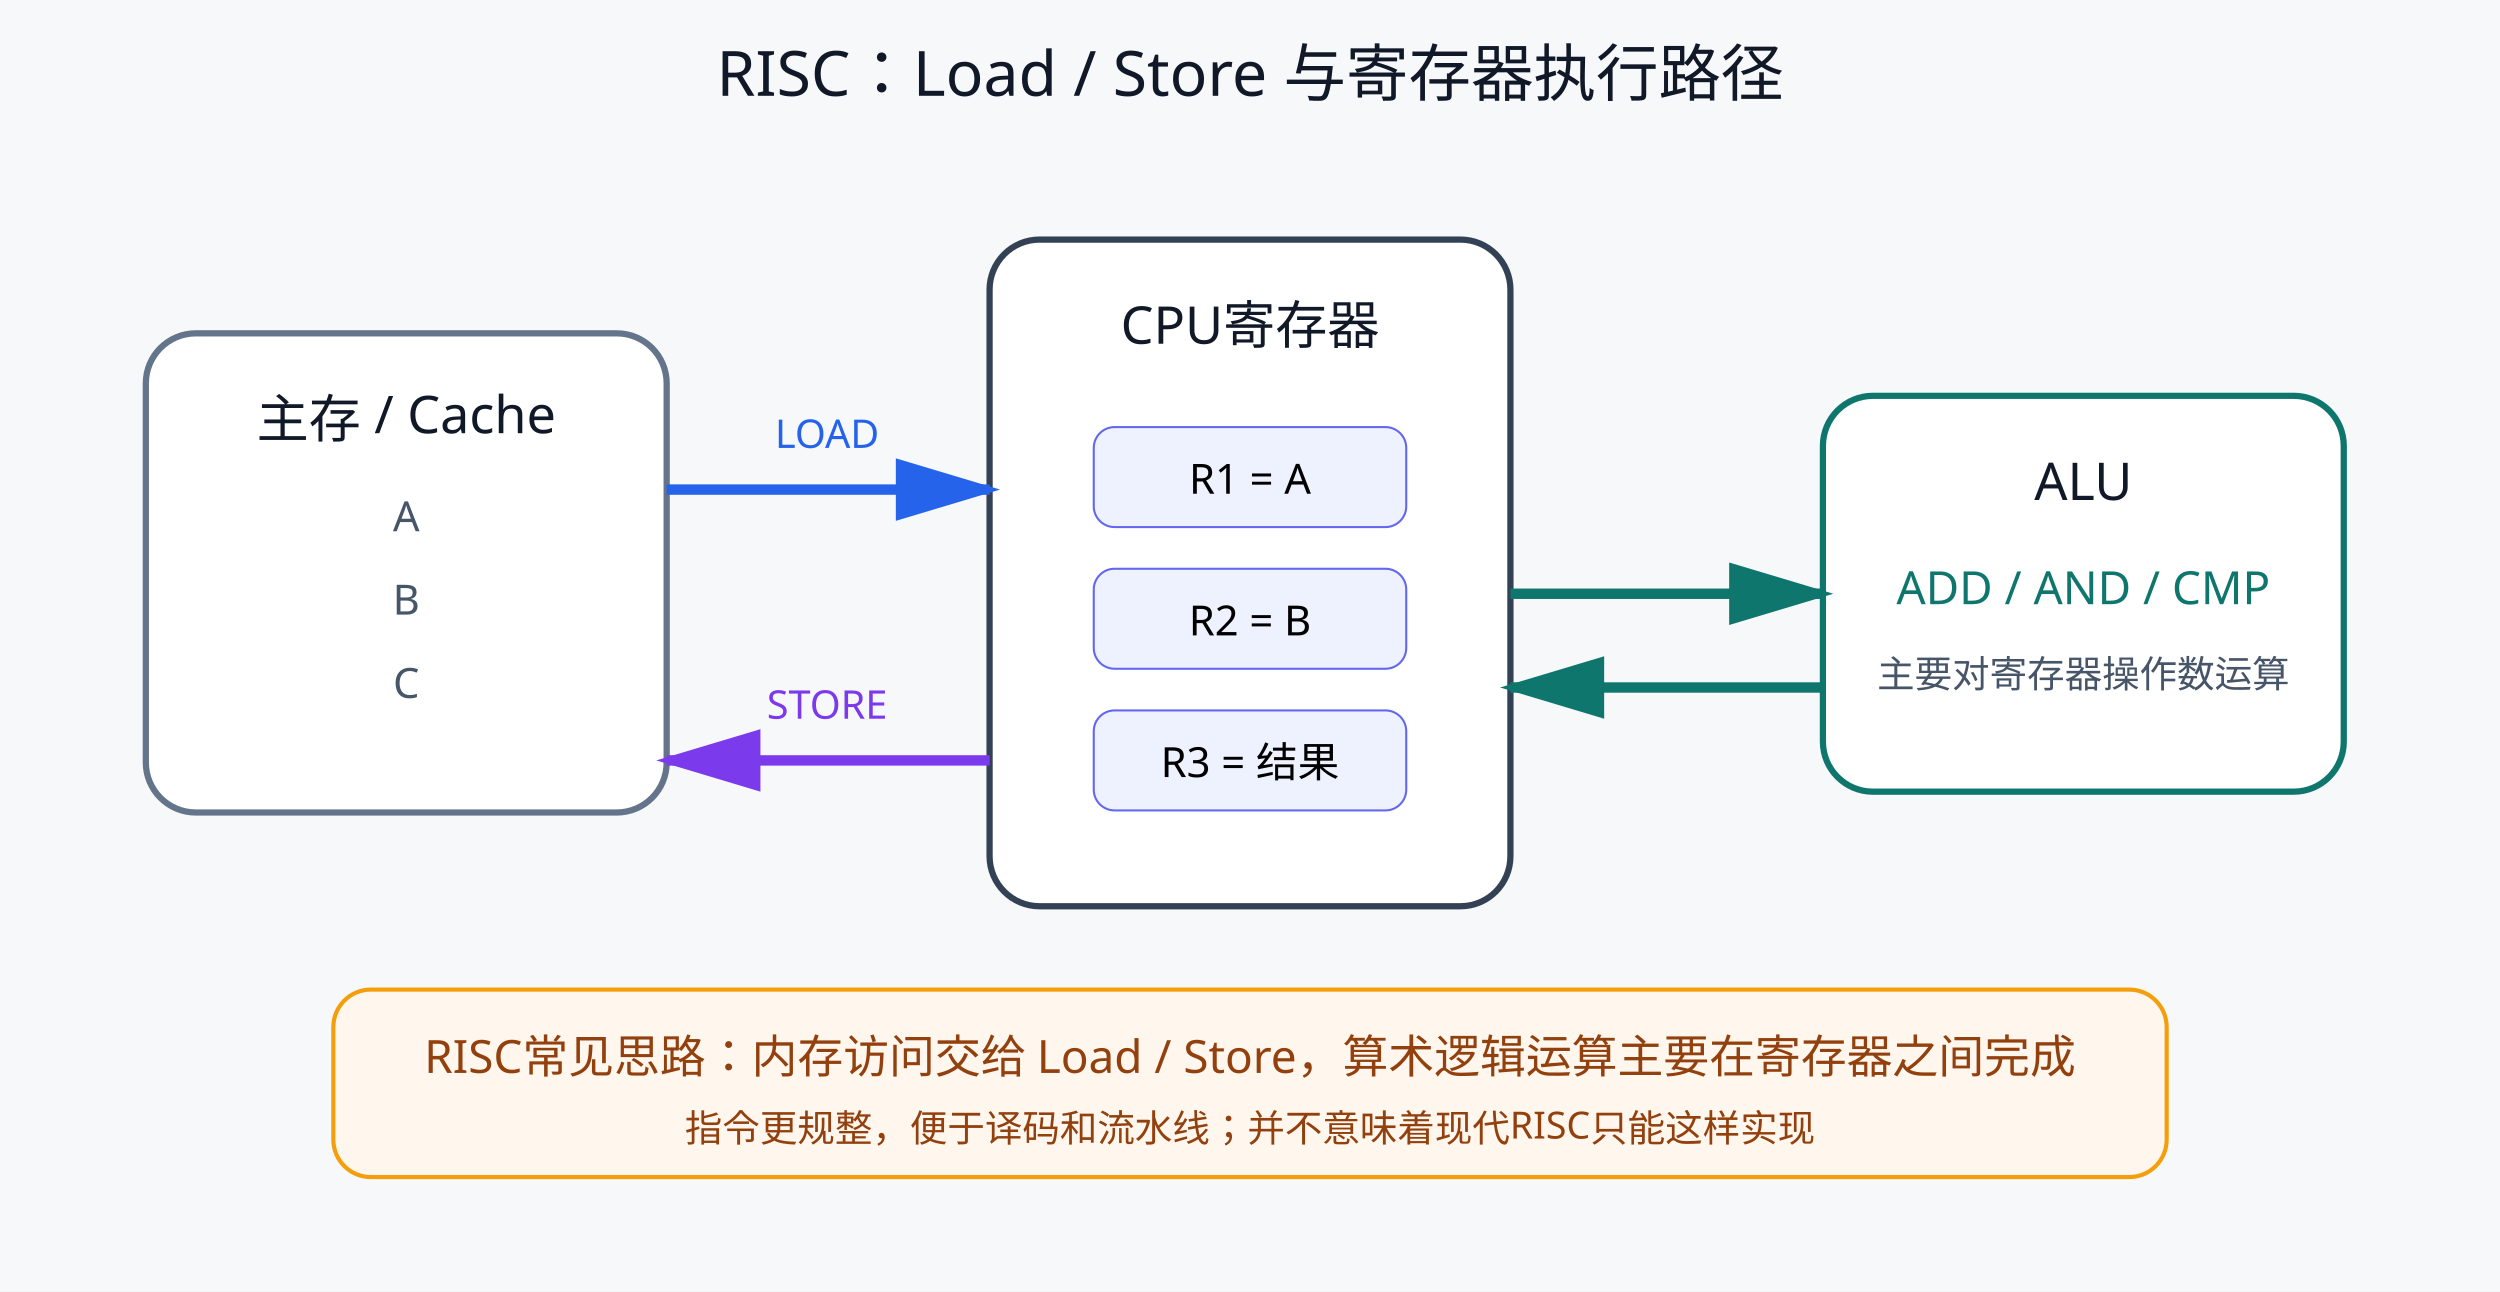
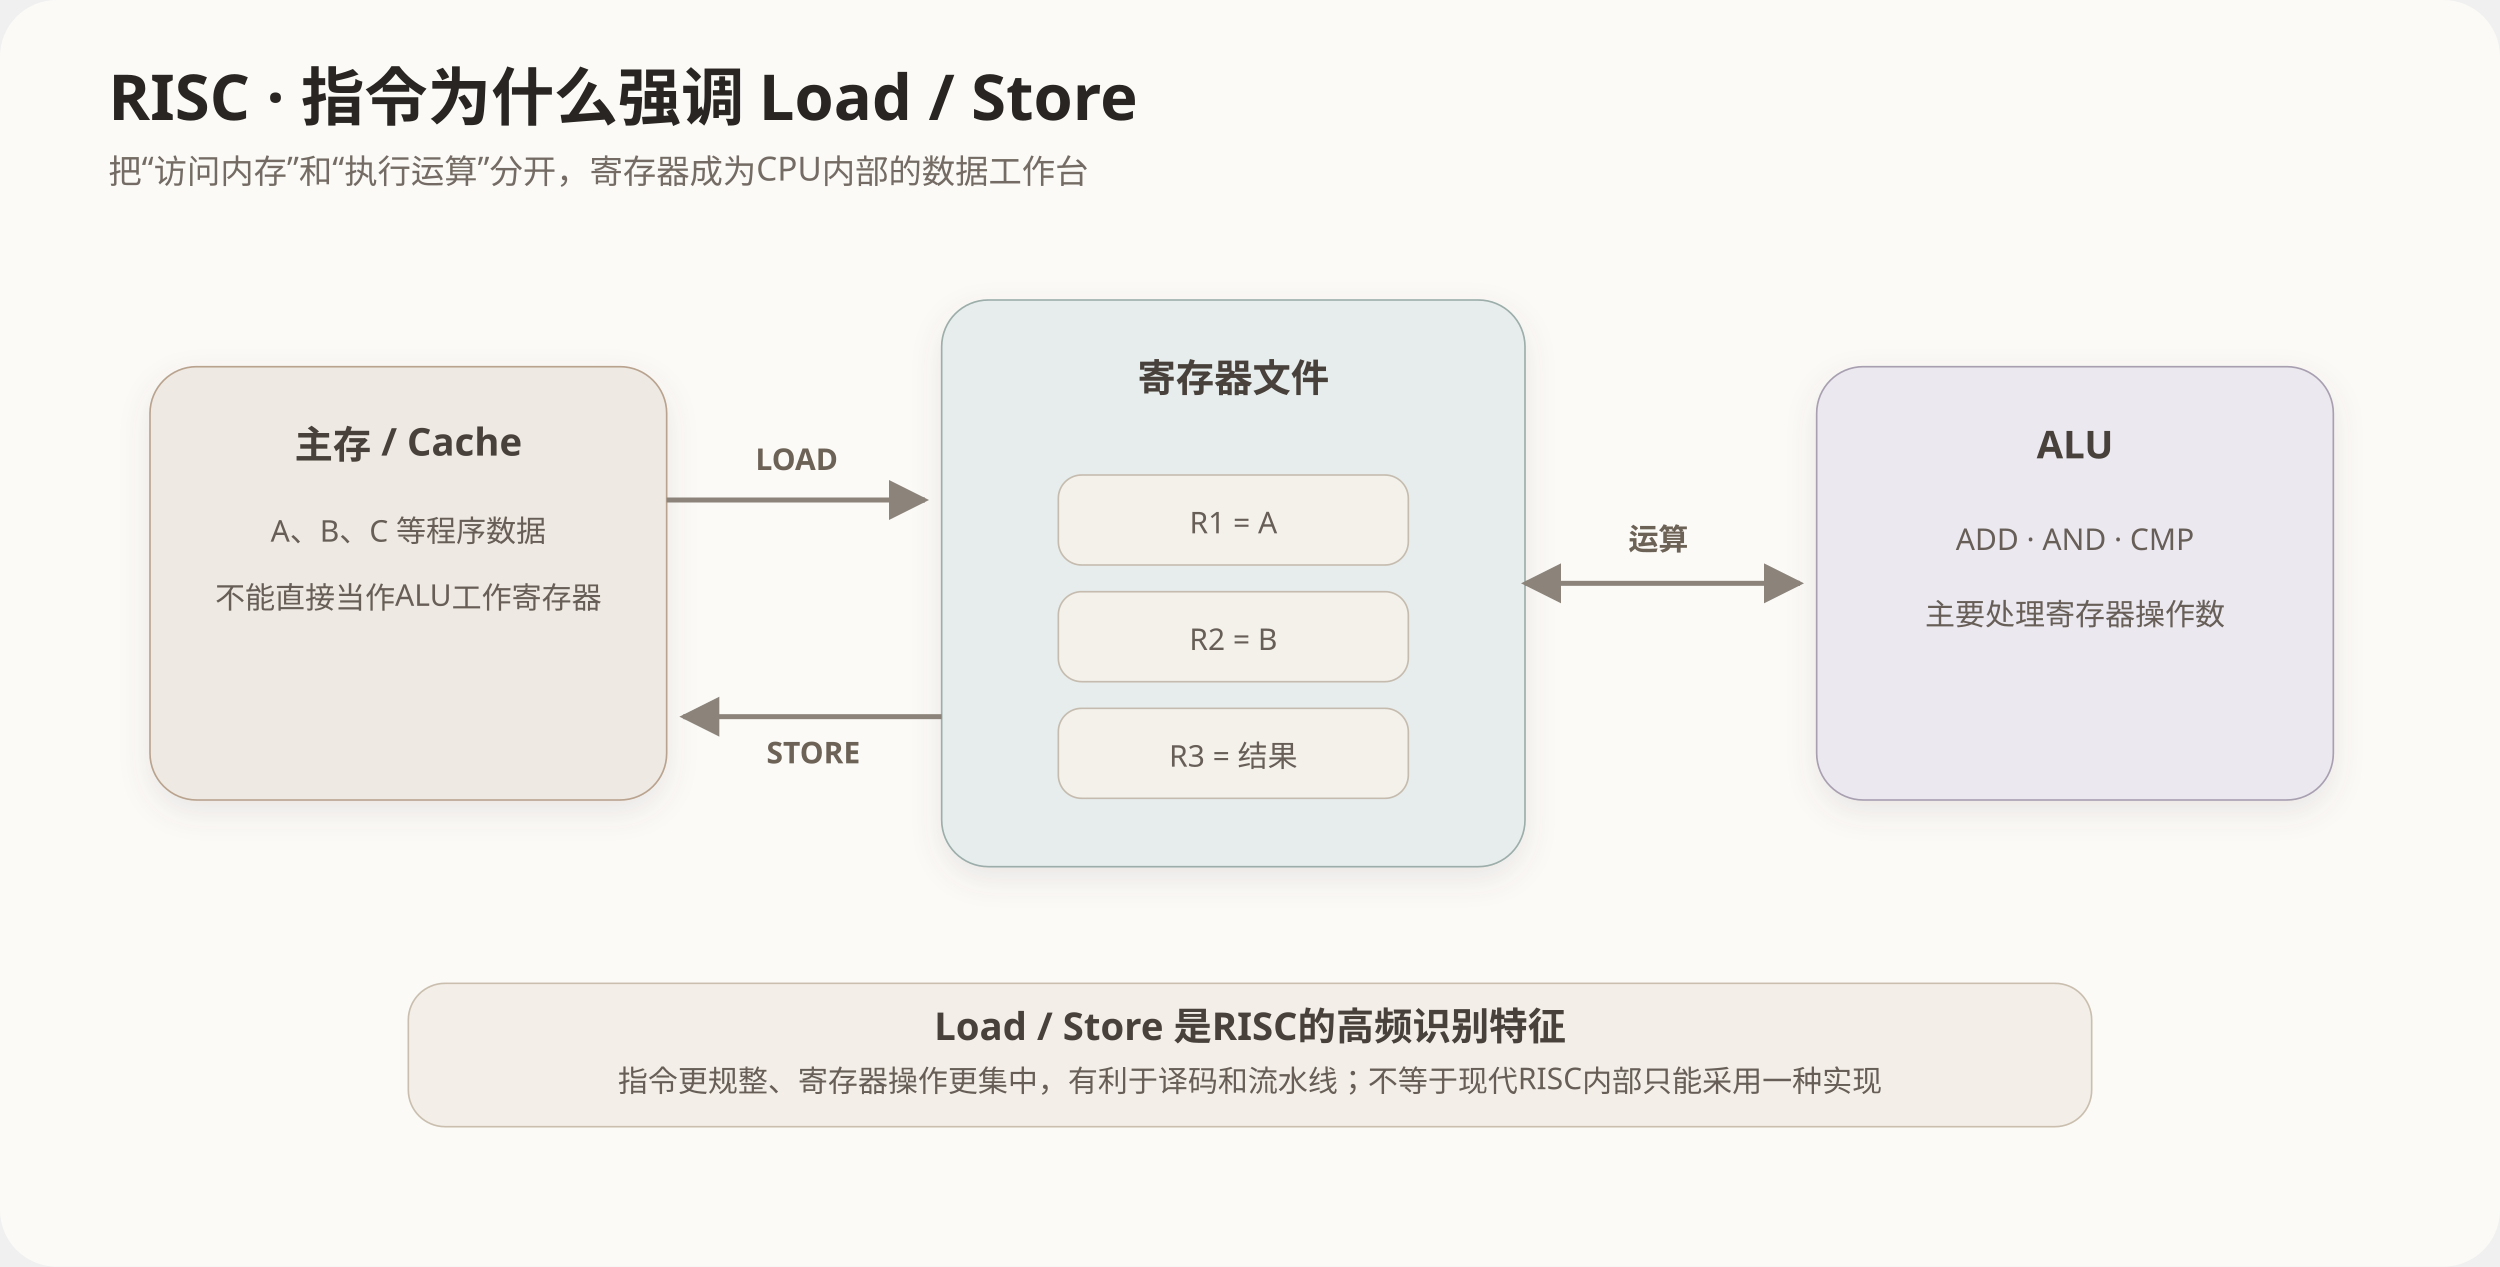
- <svg xmlns="http://www.w3.org/2000/svg" width="1200" height="620" viewBox="0 0 1200 620">
-   <rect width="1200" height="620" fill="#f7f8fa" />
-   <text x="600" y="46" text-anchor="middle" font-size="30" font-family="sans-serif" fill="#111827">RISC：Load / Store 与寄存器执行路径</text>
-   <rect x="70" y="160" width="250" height="230" rx="24" fill="#ffffff" stroke="#64748b" stroke-width="3" />
-   <text x="195" y="210" text-anchor="middle" font-size="25" font-family="sans-serif" fill="#111827">主存 / Cache</text>
-   <text x="195" y="255" text-anchor="middle" font-size="20" font-family="sans-serif" fill="#475569">A</text>
-   <text x="195" y="295" text-anchor="middle" font-size="20" font-family="sans-serif" fill="#475569">B</text>
-   <text x="195" y="335" text-anchor="middle" font-size="20" font-family="sans-serif" fill="#475569">C</text>
-   <rect x="475" y="115" width="250" height="320" rx="24" fill="#ffffff" stroke="#334155" stroke-width="3" />
-   <text x="600" y="165" text-anchor="middle" font-size="25" font-family="sans-serif" fill="#111827">CPU寄存器</text>
-   <rect x="525" y="205" width="150" height="48" rx="10" fill="#eef2ff" stroke="#6366f1" />
-   <text x="600" y="237" text-anchor="middle" font-size="20" font-family="sans-serif">R1 = A</text>
-   <rect x="525" y="273" width="150" height="48" rx="10" fill="#eef2ff" stroke="#6366f1" />
-   <text x="600" y="305" text-anchor="middle" font-size="20" font-family="sans-serif">R2 = B</text>
-   <rect x="525" y="341" width="150" height="48" rx="10" fill="#eef2ff" stroke="#6366f1" />
-   <text x="600" y="373" text-anchor="middle" font-size="20" font-family="sans-serif">R3 = 结果</text>
-   <rect x="875" y="190" width="250" height="190" rx="24" fill="#ffffff" stroke="#0f766e" stroke-width="3" />
-   <text x="1000" y="240" text-anchor="middle" font-size="25" font-family="sans-serif" fill="#111827">ALU</text>
-   <text x="1000" y="290" text-anchor="middle" font-size="22" font-family="sans-serif" fill="#0f766e">ADD / AND / CMP</text>
-   <text x="1000" y="330" text-anchor="middle" font-size="18" font-family="sans-serif" fill="#475569">主要对寄存器操作数运算</text>
-   <line x1="320" y1="235" x2="475" y2="235" stroke="#2563eb" stroke-width="5" marker-end="url(#arrow)" />
-   <text x="397" y="215" text-anchor="middle" font-size="19" font-family="sans-serif" fill="#2563eb">LOAD</text>
-   <line x1="475" y1="365" x2="320" y2="365" stroke="#7c3aed" stroke-width="5" marker-end="url(#arrow2)" />
-   <text x="397" y="345" text-anchor="middle" font-size="19" font-family="sans-serif" fill="#7c3aed">STORE</text>
-   <line x1="725" y1="285" x2="875" y2="285" stroke="#0f766e" stroke-width="5" marker-end="url(#arrow3)" />
-   <line x1="875" y1="330" x2="725" y2="330" stroke="#0f766e" stroke-width="5" marker-end="url(#arrow4)" />
-   <rect x="160" y="475" width="880" height="90" rx="18" fill="#fff7ed" stroke="#f59e0b" stroke-width="2" />
-   <text x="600" y="515" text-anchor="middle" font-size="22" font-family="sans-serif" fill="#92400e">RISC常见思路：内存访问交给 Load / Store，算术逻辑运算主要在寄存器之间完成</text>
-   <text x="600" y="548" text-anchor="middle" font-size="18" font-family="sans-serif" fill="#92400e">指令更规整，便于译码和流水线；并不意味着现代RISC只能这样实现</text>
+ <svg xmlns="http://www.w3.org/2000/svg" width="1500" height="760" viewBox="0 0 1500 760" role="img" aria-labelledby="t d">
  <defs>
-     <marker id="arrow" markerWidth="10" markerHeight="10" refX="9" refY="3" orient="auto">
-       <path d="M0,0 L10,3 L0,6 Z" fill="#2563eb" />
+     <filter id="s">
+       <feDropShadow dx="0" dy="7" stdDeviation="9" flood-color="#665e55" flood-opacity=".12" />
+     </filter>
+     <marker id="a" viewBox="0 0 10 10" refX="9" refY="5" markerWidth="8" markerHeight="8" orient="auto">
+       <path d="M0 0L10 5L0 10Z" fill="#8c847a" />
    </marker>
-     <marker id="arrow2" markerWidth="10" markerHeight="10" refX="9" refY="3" orient="auto">
-       <path d="M0,0 L10,3 L0,6 Z" fill="#7c3aed" />
+     <marker id="ab" viewBox="0 0 10 10" refX="1" refY="5" markerWidth="8" markerHeight="8" orient="auto">
+       <path d="M10 0L0 5L10 10Z" fill="#8c847a" />
    </marker>
-     <marker id="arrow3" markerWidth="10" markerHeight="10" refX="9" refY="3" orient="auto">
-       <path d="M0,0 L10,3 L0,6 Z" fill="#0f766e" />
-     </marker>
-     <marker id="arrow4" markerWidth="10" markerHeight="10" refX="9" refY="3" orient="auto">
-       <path d="M0,0 L10,3 L0,6 Z" fill="#0f766e" />
-     </marker>
+     <style>.h{font:700 38px 'Microsoft YaHei',sans-serif;fill:#282522}.sub{font:20px 'Microsoft YaHei',sans-serif;fill:#746c64}.th{font:700 23px 'Microsoft YaHei',sans-serif;fill:#48413b}.tx{font:18px 'Microsoft YaHei',sans-serif;fill:#665e57}.em{font:700 18px 'Microsoft YaHei',sans-serif;fill:#6d6256}.ln{fill:none;stroke:#8c847a;stroke-width:3;marker-end:url(#a)}.bi{fill:none;stroke:#8c847a;stroke-width:3;marker-start:url(#ab);marker-end:url(#a)}</style>
  </defs>
+   <rect width="1500" height="760" rx="34" fill="#fbfaf7" />
+   <text x="65" y="72" class="h">RISC · 指令为什么强调 Load / Store</text>
+   <text x="65" y="110" class="sub">把“访问内存”和“执行运算”分开，寄存器成为CPU内部的数据工作台</text>
+   <g filter="url(#s)">
+     <rect x="90" y="220" width="310" height="260" rx="28" fill="#eee9e2" stroke="#b9a38f" />
+     <rect x="565" y="180" width="350" height="340" rx="28" fill="#e7edec" stroke="#9cadaa" />
+     <rect x="1090" y="220" width="310" height="260" rx="28" fill="#ebe8ef" stroke="#a89fb0" />
+   </g>
+   <text x="245" y="275" text-anchor="middle" class="th">主存 / Cache</text>
+   <text x="245" y="325" text-anchor="middle" class="tx">A、B、C 等程序数据</text>
+   <text x="245" y="365" text-anchor="middle" class="tx">不能直接当作ALU工作寄存器</text>
+   <text x="740" y="235" text-anchor="middle" class="th">寄存器文件</text>
+   <rect x="635" y="285" width="210" height="54" rx="14" fill="#f4f1eb" stroke="#c5bcaf" />
+   <rect x="635" y="355" width="210" height="54" rx="14" fill="#f4f1eb" stroke="#c5bcaf" />
+   <rect x="635" y="425" width="210" height="54" rx="14" fill="#f4f1eb" stroke="#c5bcaf" />
+   <text x="740" y="320" text-anchor="middle" class="tx">R1 = A</text>
+   <text x="740" y="390" text-anchor="middle" class="tx">R2 = B</text>
+   <text x="740" y="460" text-anchor="middle" class="tx">R3 = 结果</text>
+   <text x="1245" y="275" text-anchor="middle" class="th">ALU</text>
+   <text x="1245" y="330" text-anchor="middle" class="tx">ADD · AND · CMP</text>
+   <text x="1245" y="375" text-anchor="middle" class="tx">主要处理寄存器操作数</text>
+   <path d="M400 300H555" class="ln" />
+   <text x="478" y="282" text-anchor="middle" class="em">LOAD</text>
+   <path d="M565 430H410" class="ln" />
+   <text x="488" y="458" text-anchor="middle" class="em">STORE</text>
+   <path d="M915 350H1080" class="bi" />
+   <text x="995" y="330" text-anchor="middle" class="em">运算</text>
+   <rect x="245" y="590" width="1010" height="86" rx="22" fill="#f3efe8" stroke="#cabfaf" />
+   <text x="750" y="624" text-anchor="middle" class="th">Load / Store 是RISC的高频识别特征</text>
+   <text x="750" y="655" text-anchor="middle" class="tx">指令更规整、寄存器操作更集中，有利于译码和流水线；不等于现代RISC内部只能采用一种实现</text>
</svg>
